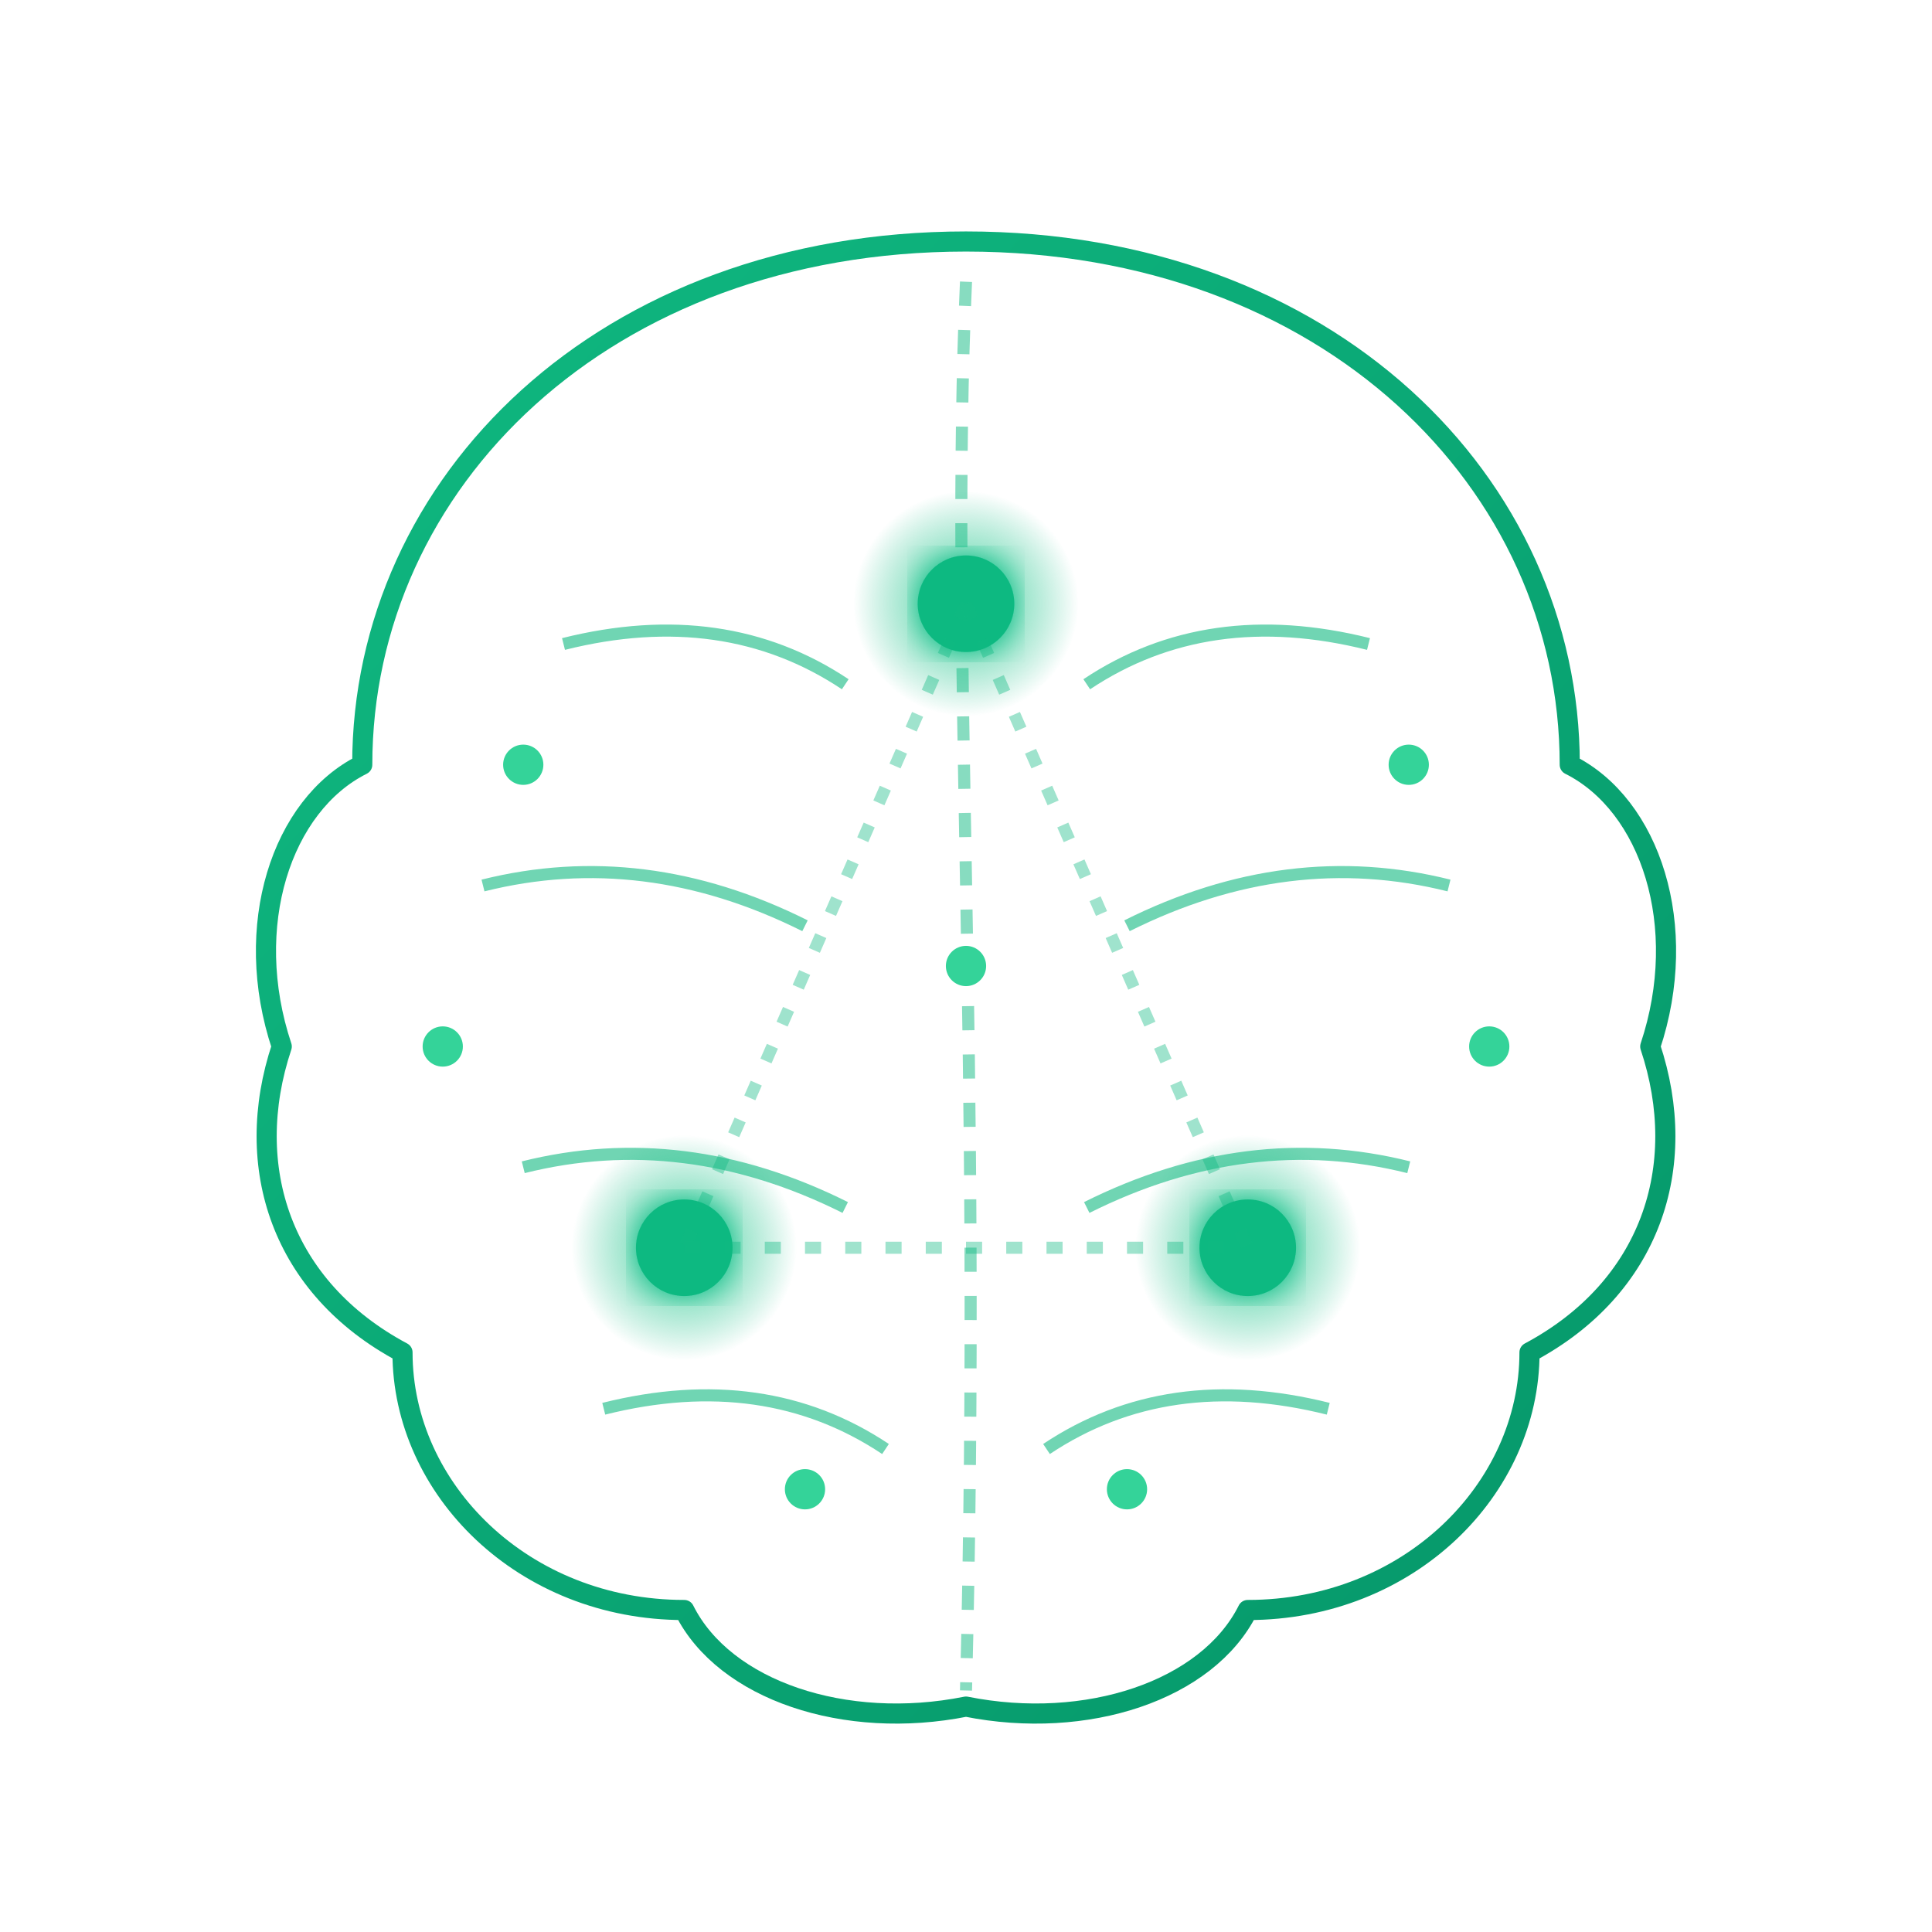
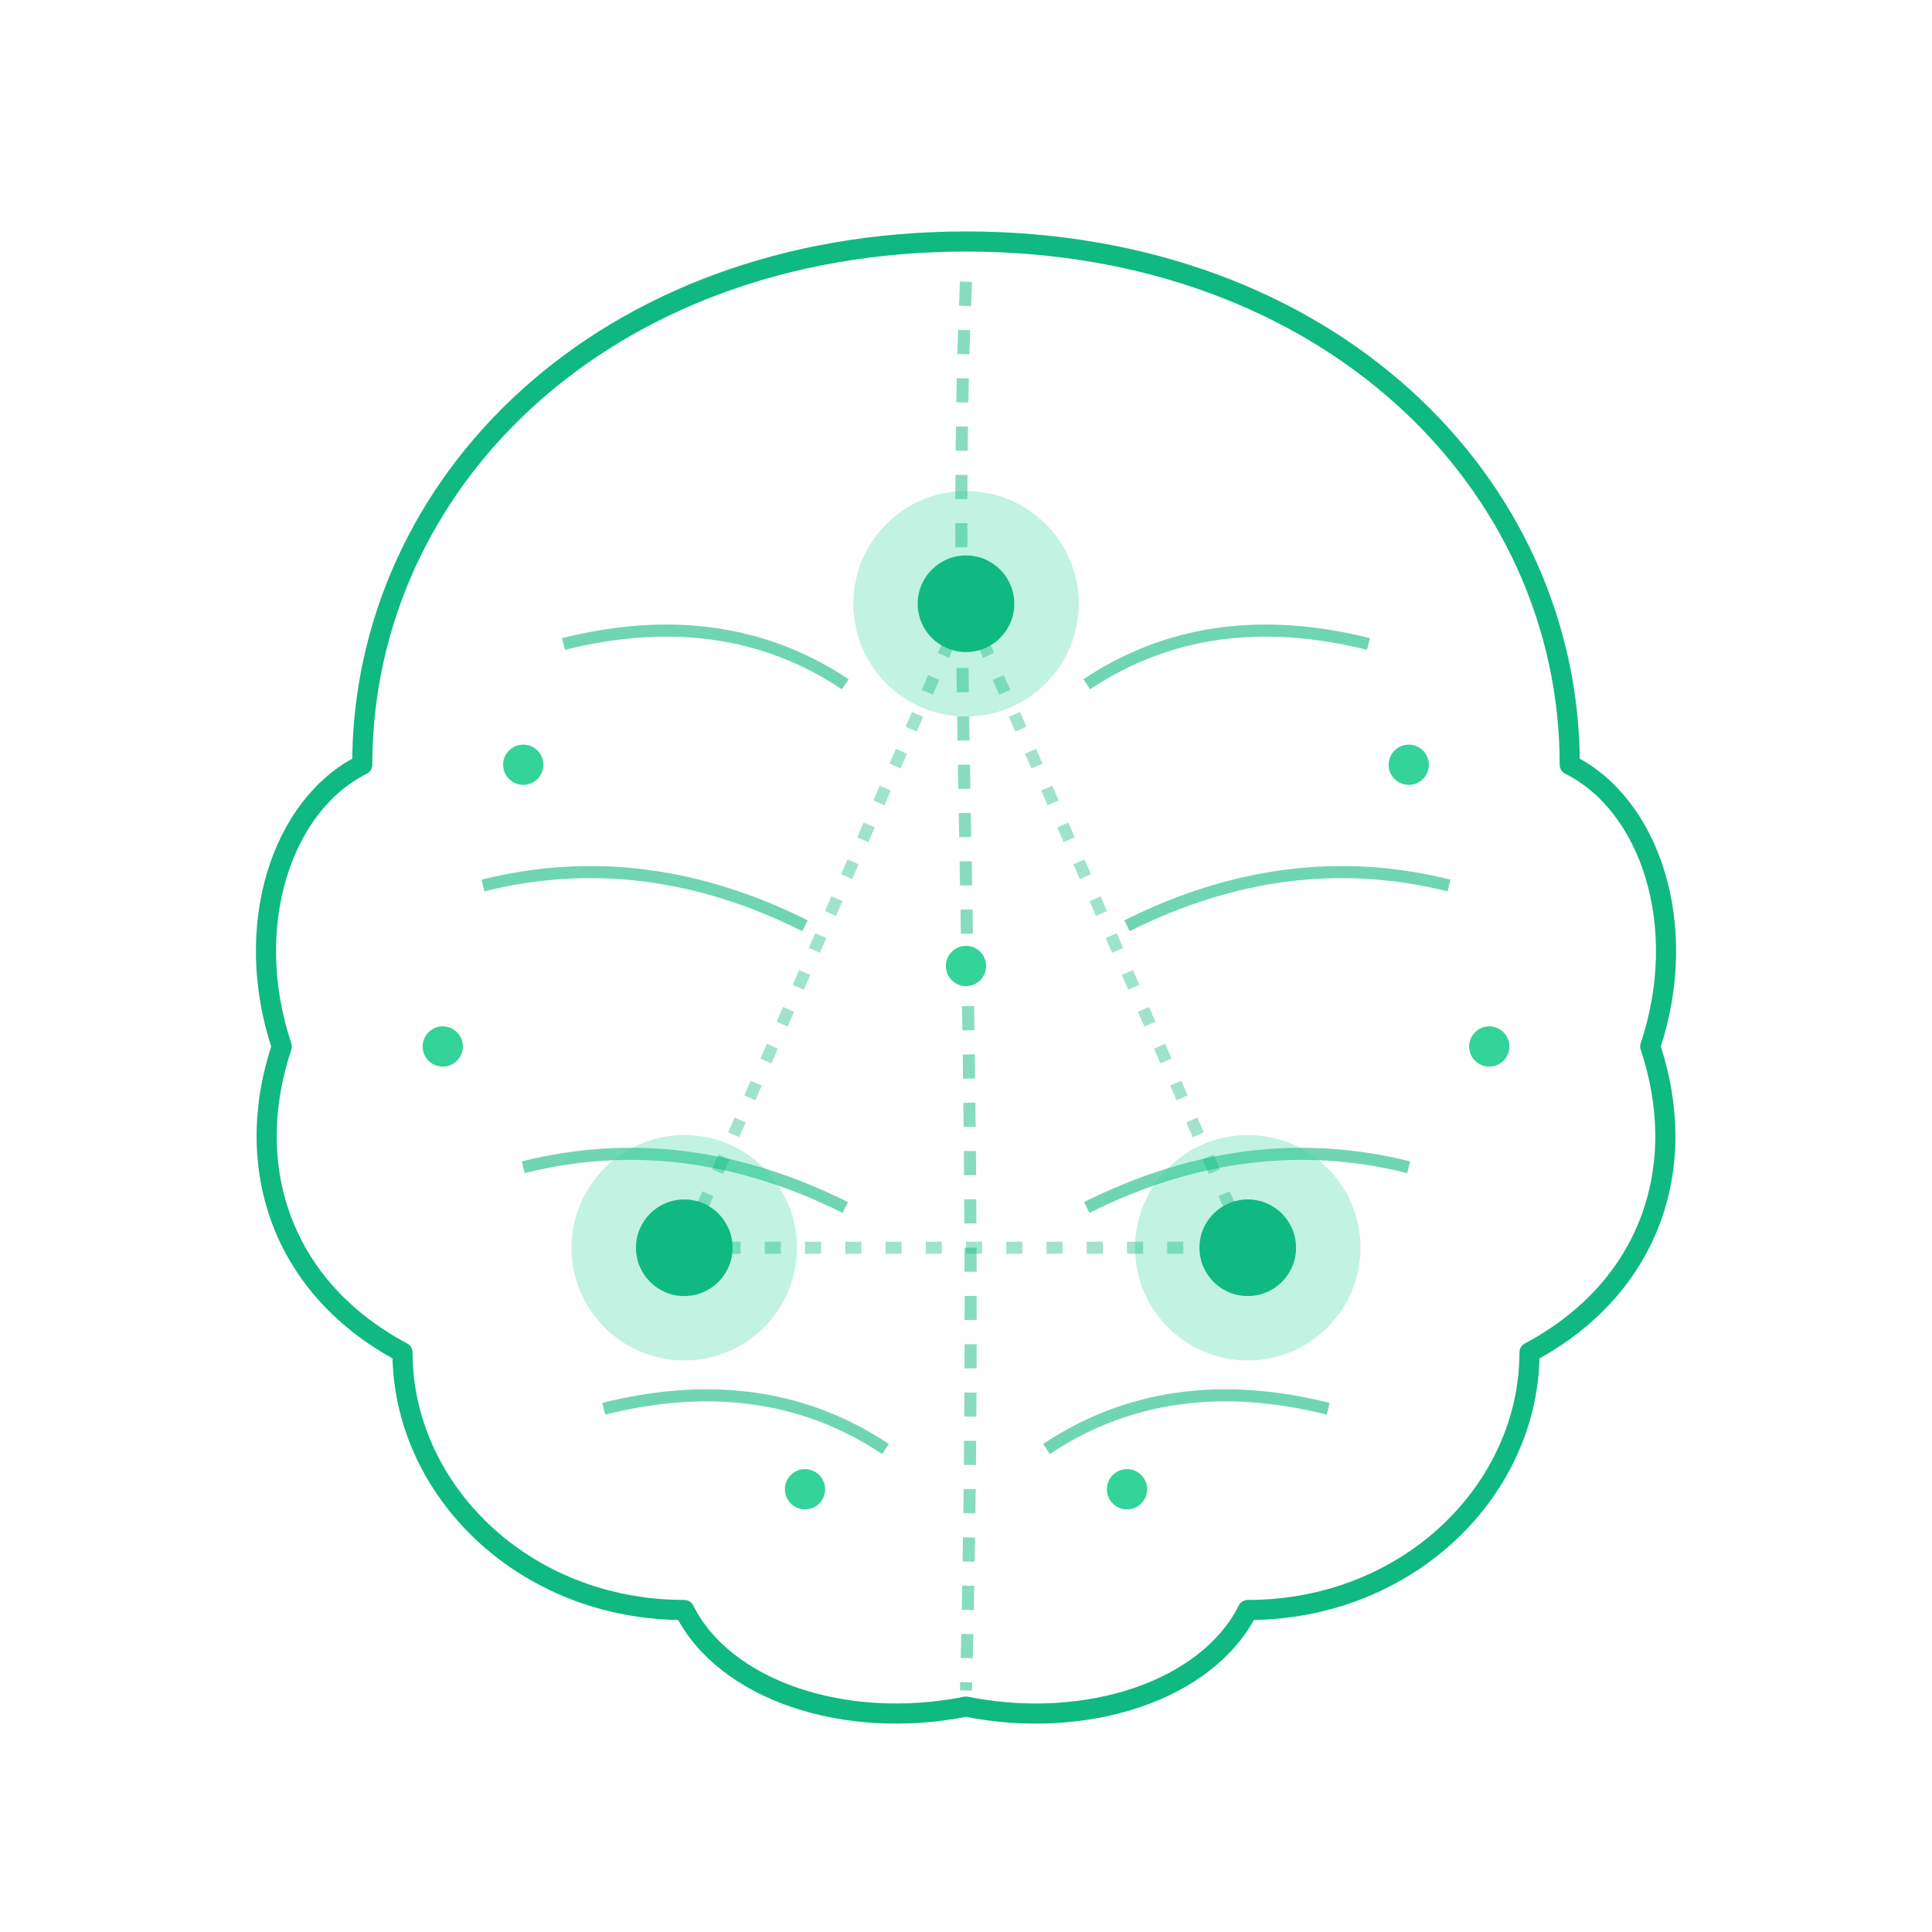
<svg xmlns="http://www.w3.org/2000/svg" width="240" height="240" viewBox="0 0 240 240" fill="none">
-   <defs>
-     <linearGradient id="brainGrad" x1="0%" y1="0%" x2="100%" y2="100%">
-       <stop offset="0%" stop-color="#10b981" />
-       <stop offset="100%" stop-color="#059669" />
-     </linearGradient>
-     <radialGradient id="nodeGlow" cx="50%" cy="50%" r="50%">
-       <stop offset="0%" stop-color="#34d399" stop-opacity="0.9" />
-       <stop offset="100%" stop-color="#10b981" stop-opacity="0" />
-     </radialGradient>
-     <filter id="glow">
-       <feGaussianBlur stdDeviation="2" result="coloredBlur" />
-       <feMerge>
-         <feMergeNode in="coloredBlur" />
-         <feMergeNode in="SourceGraphic" />
-       </feMerge>
-     </filter>
-   </defs>
-   <path d="M 120 30            C 75 30, 45 60, 45 95            C 35 100, 30 115, 35 130            C 30 145, 35 160, 50 168            C 50 185, 65 200, 85 200            C 90 210, 105 215, 120 212            C 135 215, 150 210, 155 200            C 175 200, 190 185, 190 168            C 205 160, 210 145, 205 130            C 210 115, 205 100, 195 95            C 195 60, 165 30, 120 30 Z" stroke="url(#brainGrad)" stroke-width="2.5" fill="none" stroke-linejoin="round" />
+   <path d="M 120 30            C 75 30, 45 60, 45 95            C 35 100, 30 115, 35 130            C 30 145, 35 160, 50 168            C 50 185, 65 200, 85 200            C 90 210, 105 215, 120 212            C 135 215, 150 210, 155 200            C 175 200, 190 185, 190 168            C 205 160, 210 145, 205 130            C 210 115, 205 100, 195 95            C 195 60, 165 30, 120 30 Z" stroke="#10b981" stroke-width="2.5" fill="none" stroke-linejoin="round" />
  <path d="M 120 35 C 118 80, 122 130, 120 210" stroke="#10b981" stroke-width="1.5" stroke-dasharray="3 3" fill="none" opacity="0.5" />
  <path d="M 70 80 Q 90 75, 105 85" stroke="#10b981" stroke-width="1.5" fill="none" opacity="0.6" />
  <path d="M 60 110 Q 80 105, 100 115" stroke="#10b981" stroke-width="1.5" fill="none" opacity="0.6" />
  <path d="M 65 145 Q 85 140, 105 150" stroke="#10b981" stroke-width="1.5" fill="none" opacity="0.6" />
  <path d="M 75 175 Q 95 170, 110 180" stroke="#10b981" stroke-width="1.5" fill="none" opacity="0.6" />
  <path d="M 170 80 Q 150 75, 135 85" stroke="#10b981" stroke-width="1.5" fill="none" opacity="0.6" />
  <path d="M 180 110 Q 160 105, 140 115" stroke="#10b981" stroke-width="1.5" fill="none" opacity="0.6" />
  <path d="M 175 145 Q 155 140, 135 150" stroke="#10b981" stroke-width="1.5" fill="none" opacity="0.6" />
  <path d="M 165 175 Q 145 170, 130 180" stroke="#10b981" stroke-width="1.5" fill="none" opacity="0.6" />
-   <circle cx="120" cy="75" r="14" fill="url(#nodeGlow)" />
-   <circle cx="120" cy="75" r="6" fill="#10b981" filter="url(#glow)" />
-   <circle cx="85" cy="155" r="14" fill="url(#nodeGlow)" />
-   <circle cx="85" cy="155" r="6" fill="#10b981" filter="url(#glow)" />
-   <circle cx="155" cy="155" r="14" fill="url(#nodeGlow)" />
-   <circle cx="155" cy="155" r="6" fill="#10b981" filter="url(#glow)" />
+   <circle cx="120" cy="75" r="14" fill="#34d399" opacity="0.3" />
+   <circle cx="120" cy="75" r="6" fill="#10b981" />
+   <circle cx="85" cy="155" r="14" fill="#34d399" opacity="0.3" />
+   <circle cx="85" cy="155" r="6" fill="#10b981" />
+   <circle cx="155" cy="155" r="14" fill="#34d399" opacity="0.3" />
+   <circle cx="155" cy="155" r="6" fill="#10b981" />
  <line x1="120" y1="75" x2="85" y2="155" stroke="#10b981" stroke-width="1.5" opacity="0.4" stroke-dasharray="2 3" />
  <line x1="120" y1="75" x2="155" y2="155" stroke="#10b981" stroke-width="1.5" opacity="0.4" stroke-dasharray="2 3" />
  <line x1="85" y1="155" x2="155" y2="155" stroke="#10b981" stroke-width="1.5" opacity="0.4" stroke-dasharray="2 3" />
  <circle cx="65" cy="95" r="2.5" fill="#34d399" />
  <circle cx="175" cy="95" r="2.5" fill="#34d399" />
  <circle cx="55" cy="130" r="2.5" fill="#34d399" />
  <circle cx="185" cy="130" r="2.5" fill="#34d399" />
  <circle cx="100" cy="185" r="2.5" fill="#34d399" />
  <circle cx="140" cy="185" r="2.5" fill="#34d399" />
  <circle cx="120" cy="120" r="2.5" fill="#34d399" />
</svg>
